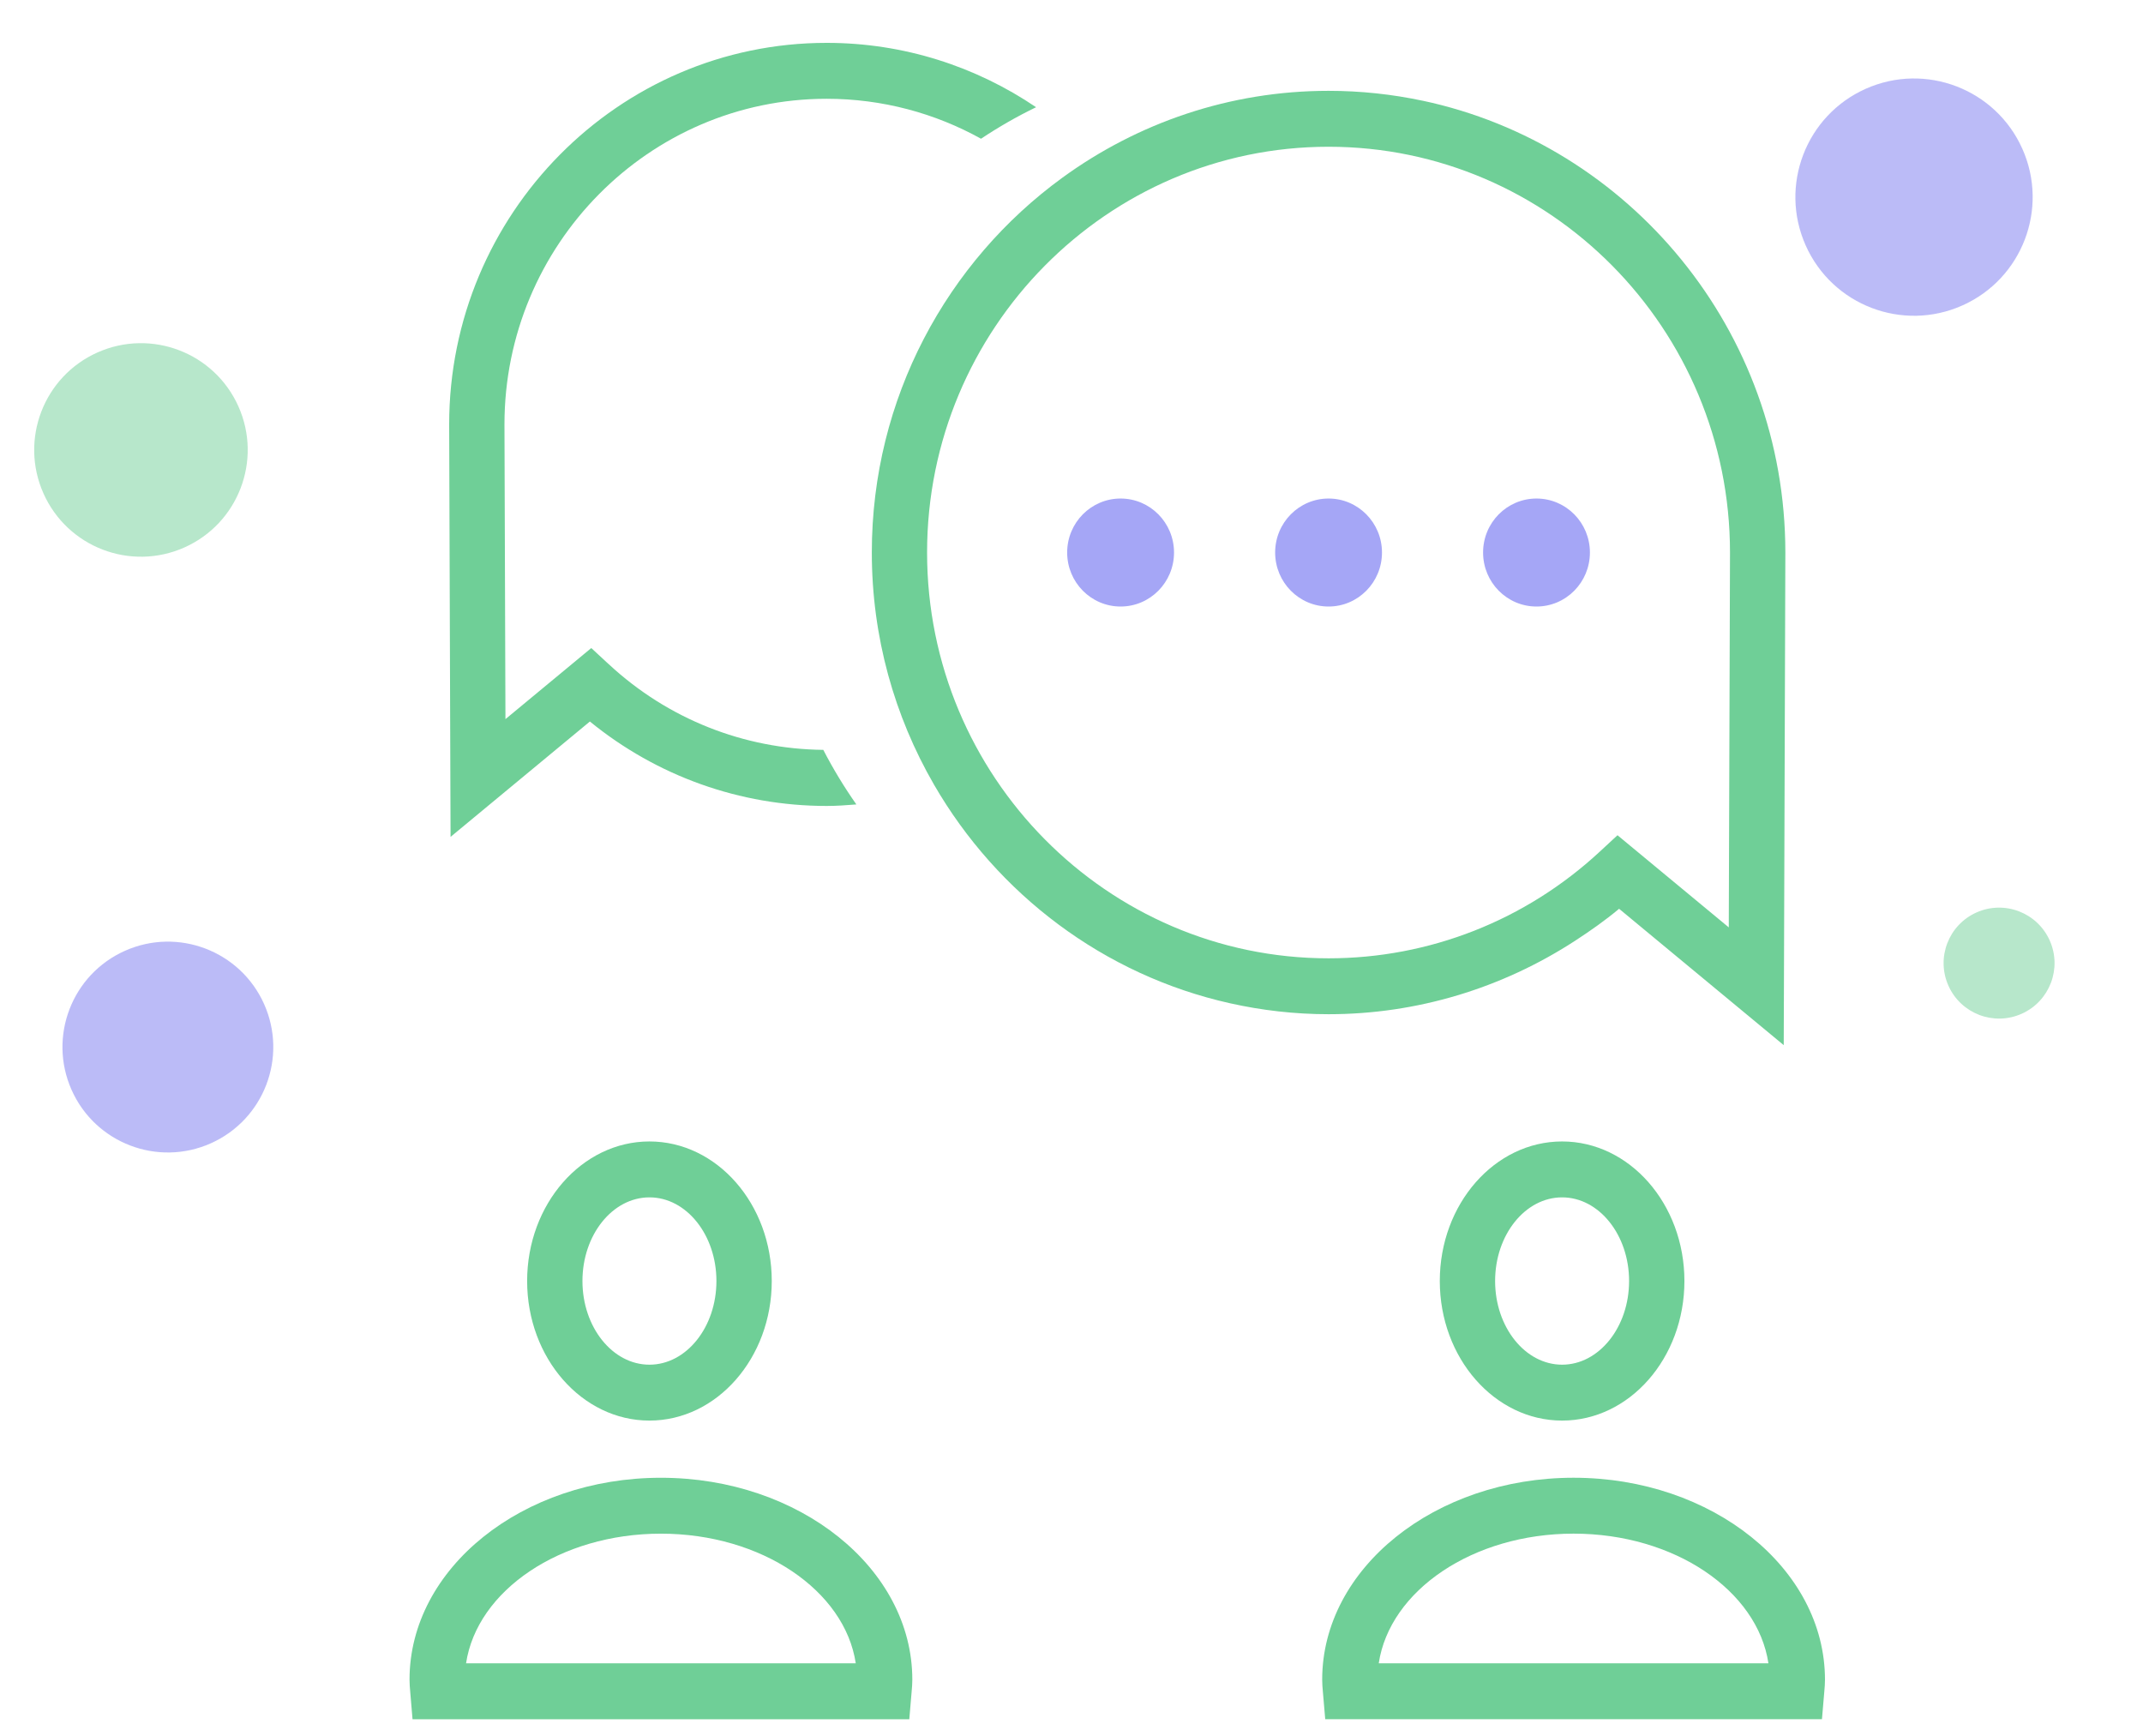
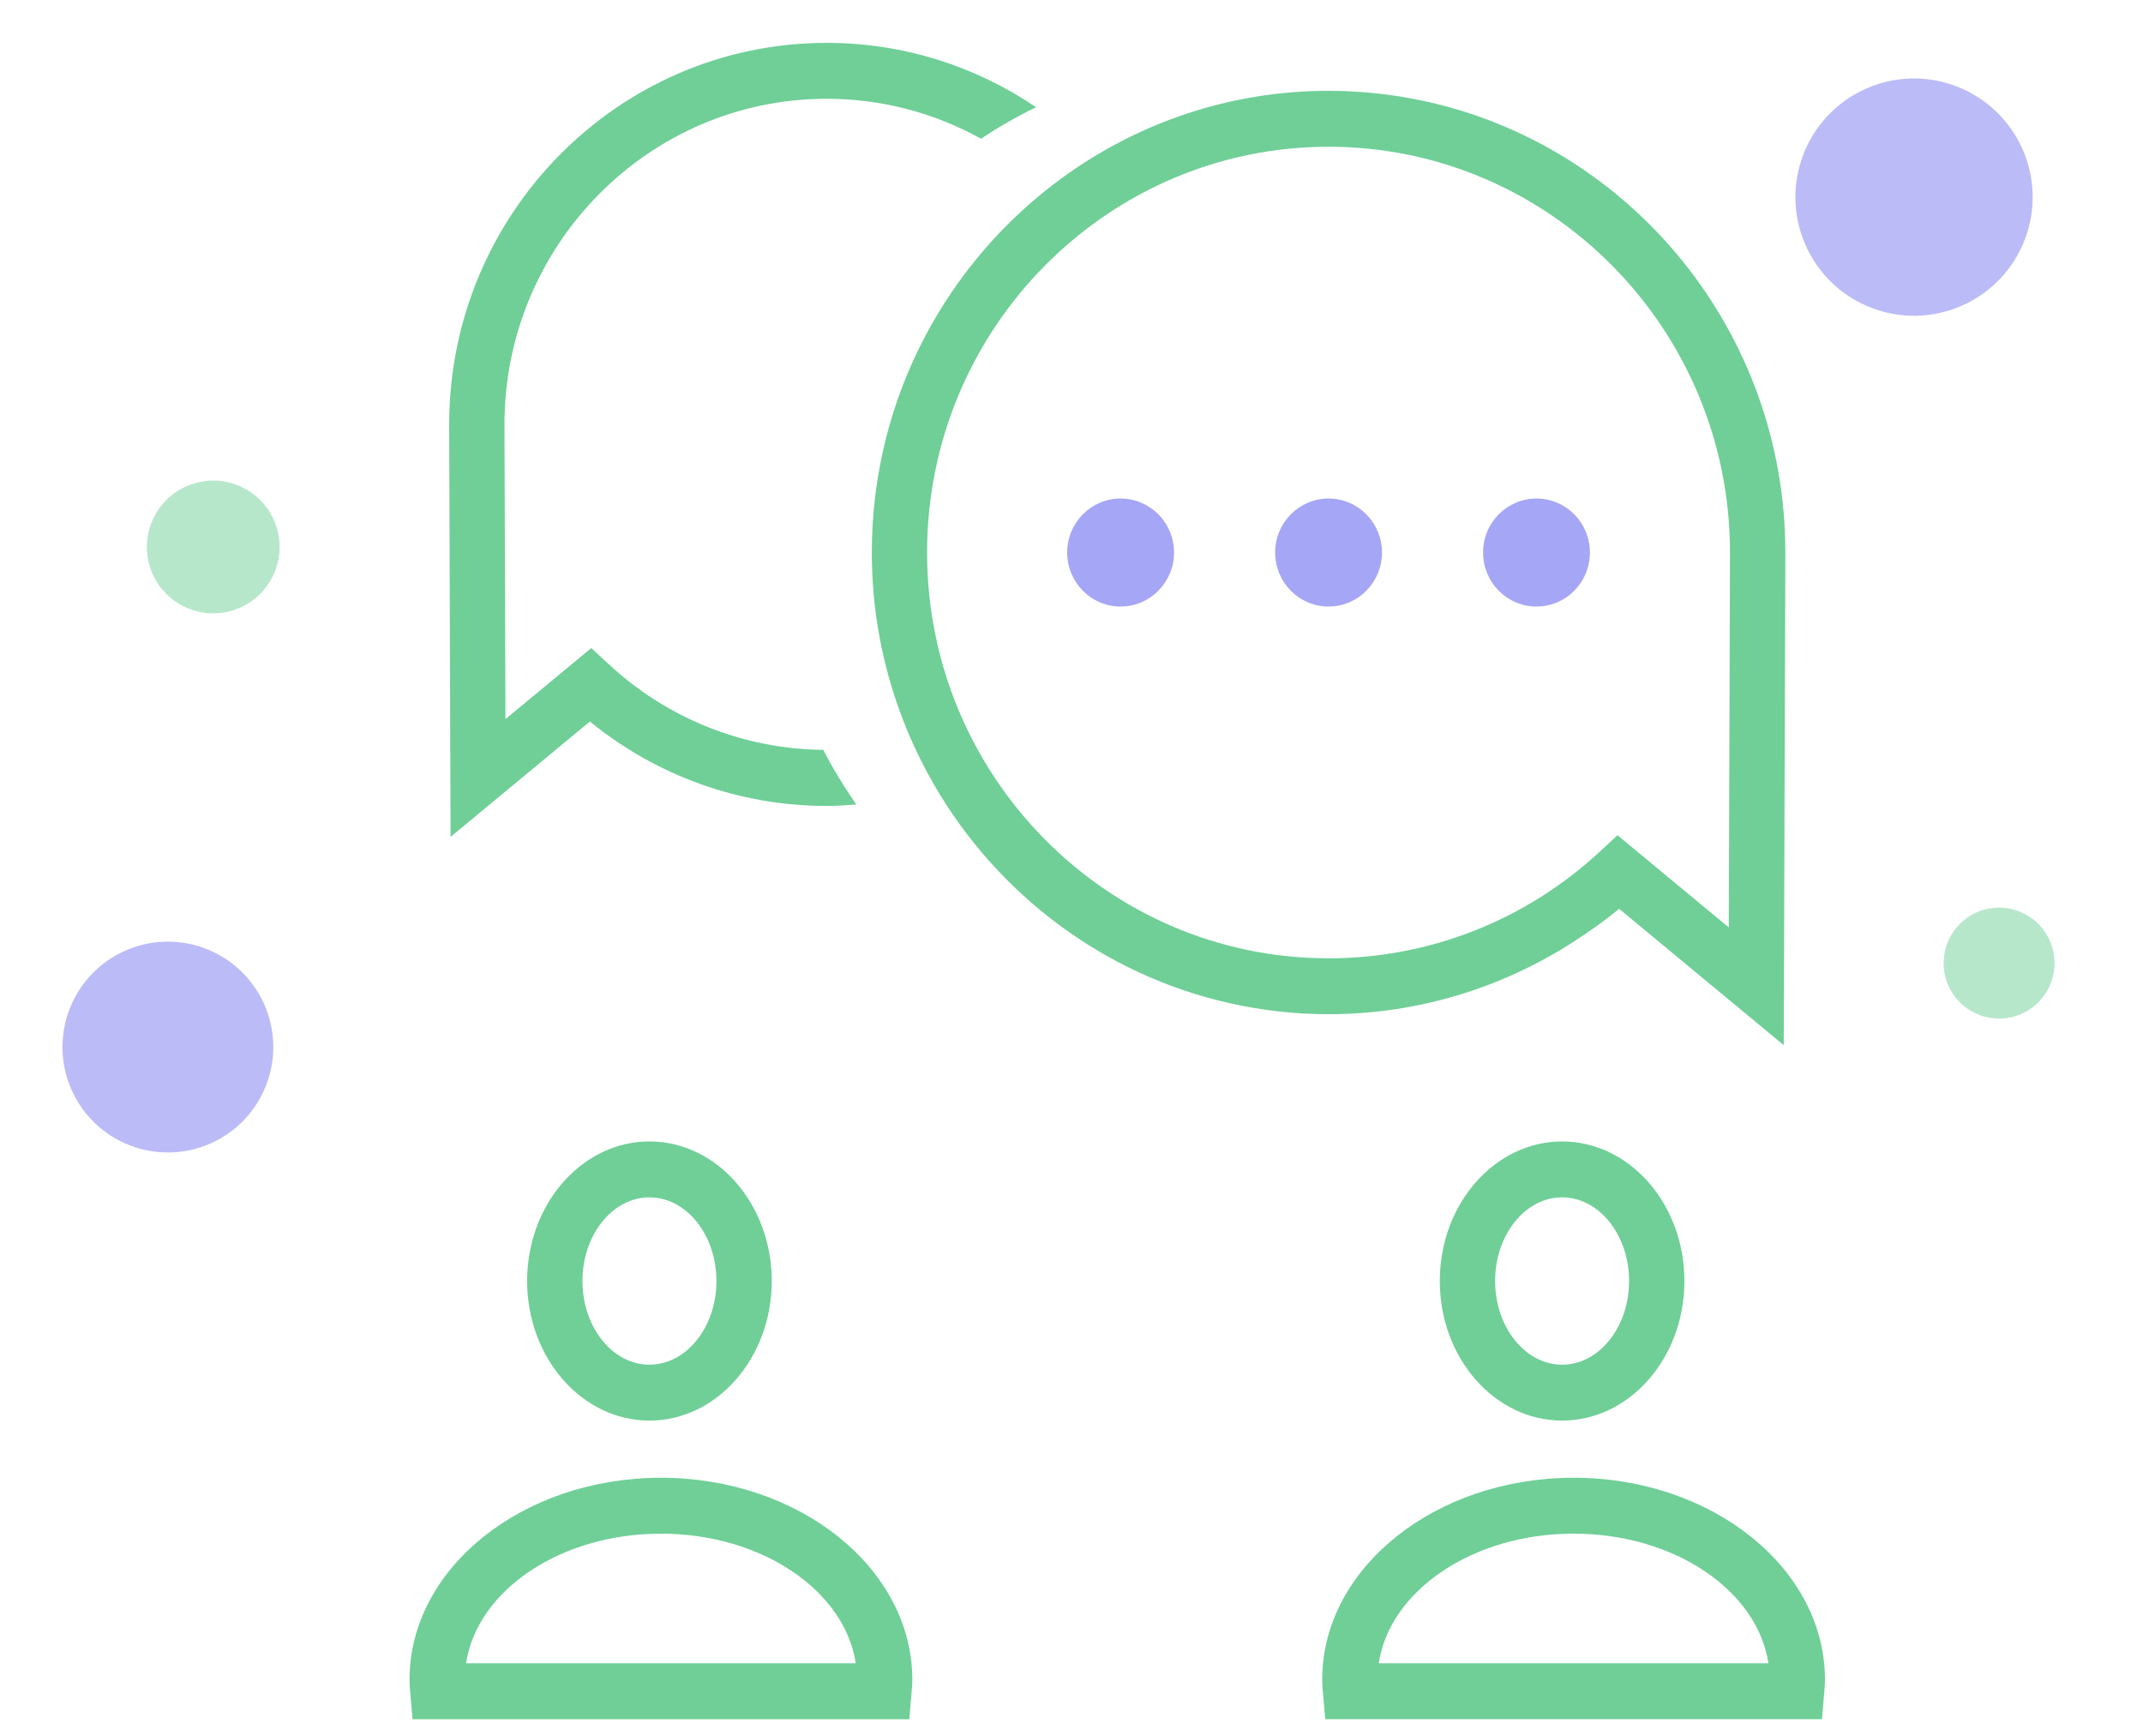
<svg xmlns="http://www.w3.org/2000/svg" width="100" height="81" viewBox="0 0 100 81" fill="none">
+   <circle opacity="0.5" cx="93.285" cy="44.938" r="2.588" transform="rotate(155.982 93.2846 44.9378)" fill="#6FCF97" />
+   <circle cx="89.316" cy="9.197" r="5.535" transform="rotate(155.982 89.3156 9.19729)" fill="#7879F1" fill-opacity="0.5" />
+   <circle cx="7.834" cy="48.854" r="4.918" transform="rotate(155.982 7.83379 48.8543)" fill="#7879F1" fill-opacity="0.5" />
+   <circle opacity="0.5" cx="9.951" cy="25.521" r="3.097" transform="rotate(155.982 9.9508 25.5209)" fill="#6FCF97" />
  <path d="M28.416 31.001L27.591 30.237L23.586 33.554C23.57 28.947 23.54 20.125 23.54 19.803C23.54 11.425 30.285 4.609 38.574 4.609C41.183 4.609 43.638 5.286 45.778 6.473C46.599 5.927 47.455 5.434 48.348 5.003C45.549 3.109 42.188 2 38.574 2C28.861 2 20.96 9.986 20.96 19.802C20.96 20.237 21.015 36.305 21.015 36.305L21.025 39.048L27.526 33.665C30.651 36.214 34.534 37.605 38.576 37.605C39.044 37.605 39.502 37.571 39.961 37.534C39.392 36.724 38.876 35.874 38.418 34.988C34.703 34.95 31.157 33.541 28.417 31L28.416 31.001Z" fill="#6FCF97" />
  <path d="M66.372 4.697C64.959 4.398 63.495 4.238 61.996 4.238C57.366 4.238 53.08 5.742 49.581 8.286C44.197 12.2 40.682 18.581 40.682 25.779C40.682 29.724 41.741 33.422 43.581 36.605C46.535 41.72 51.513 45.498 57.399 46.812C58.88 47.143 60.417 47.322 61.996 47.322C66.117 47.322 70.09 46.112 73.504 43.892C74.21 43.433 74.9 42.948 75.553 42.403L83.235 48.765L83.245 46.022C83.245 46.022 83.311 26.313 83.311 25.781C83.31 15.418 76.032 6.743 66.373 4.696L66.372 4.697ZM80.671 43.271L75.478 38.971L74.653 39.735C71.191 42.946 66.695 44.714 61.995 44.714C51.665 44.714 43.261 36.221 43.261 25.781C43.261 15.34 51.665 6.847 61.995 6.847C72.325 6.847 80.728 15.341 80.728 25.781C80.729 26.189 80.69 37.836 80.671 43.271L80.671 43.271Z" fill="#6FCF97" />
+   <path d="M52.291 28.3C53.668 28.3 54.784 27.172 54.784 25.78C54.784 24.389 53.668 23.261 52.291 23.261C50.915 23.261 49.798 24.388 49.798 25.78C49.798 27.172 50.915 28.3 52.291 28.3Z" fill="#A5A6F6" />
+   <path d="M64.488 25.78C64.488 27.172 63.372 28.3 61.996 28.3C60.619 28.3 59.503 27.172 59.503 25.78C59.503 24.388 60.619 23.261 61.996 23.261C63.372 23.261 64.488 24.389 64.488 25.78Z" fill="#A5A6F6" />
  <path d="M74.191 25.78C74.191 27.172 73.076 28.3 71.698 28.3C70.322 28.3 69.206 27.172 69.206 25.78C69.206 24.388 70.322 23.261 71.698 23.261C73.076 23.261 74.191 24.389 74.191 25.78Z" fill="#A5A6F6" />
-   <path d="M64.488 25.78C64.488 27.172 63.372 28.3 61.996 28.3C60.619 28.3 59.503 27.172 59.503 25.78C59.503 24.388 60.619 23.261 61.996 23.261C63.372 23.261 64.488 24.389 64.488 25.78Z" fill="#A5A6F6" />
-   <path d="M54.784 25.78C54.784 27.172 53.668 28.3 52.291 28.3C50.915 28.3 49.798 27.172 49.798 25.78C49.798 24.388 50.915 23.261 52.291 23.261C53.668 23.261 54.784 24.389 54.784 25.78Z" fill="#A5A6F6" />
-   <path d="M19.142 78.932L19.25 80.218H42.431L42.541 78.923C42.558 78.74 42.572 78.558 42.572 78.373C42.572 73.178 37.309 68.951 30.84 68.951C24.371 68.951 19.11 73.177 19.11 78.373C19.111 78.561 19.125 78.746 19.142 78.932L19.142 78.932ZM30.84 71.559C35.539 71.559 39.422 74.21 39.933 77.609L21.748 77.609C22.259 74.21 26.142 71.559 30.84 71.559L30.84 71.559Z" fill="#6FCF97" />
-   <path d="M24.598 59.771C24.598 63.363 27.157 66.283 30.305 66.283C33.453 66.283 36.013 63.361 36.013 59.771C36.013 56.179 33.453 53.259 30.305 53.259C27.157 53.259 24.598 56.18 24.598 59.771ZM33.431 59.771C33.431 61.923 32.029 63.675 30.305 63.675C28.581 63.675 27.179 61.923 27.179 59.771C27.179 57.619 28.581 55.868 30.305 55.868C32.029 55.867 33.431 57.619 33.431 59.771Z" fill="#6FCF97" />
-   <path d="M73.43 68.95C66.961 68.95 61.698 73.177 61.698 78.372C61.698 78.557 61.712 78.74 61.729 78.922L61.84 80.217H85.019L85.129 78.922C85.146 78.74 85.16 78.557 85.16 78.372C85.159 73.176 79.897 68.95 73.429 68.95H73.43ZM64.337 77.608C64.848 74.209 68.731 71.558 73.43 71.558C78.127 71.558 82.01 74.209 82.521 77.608H64.337Z" fill="#6FCF97" />
-   <path d="M78.601 59.771C78.601 56.179 76.041 53.259 72.893 53.259C69.746 53.259 67.186 56.181 67.186 59.771C67.186 63.363 69.746 66.283 72.893 66.283C76.041 66.283 78.601 63.363 78.601 59.771ZM69.767 59.771C69.767 57.619 71.169 55.868 72.893 55.868C74.617 55.868 76.019 57.619 76.019 59.771C76.019 61.923 74.617 63.675 72.893 63.675C71.17 63.674 69.767 61.923 69.767 59.771Z" fill="#6FCF97" />
-   <circle cx="7.834" cy="48.854" r="4.918" transform="rotate(155.982 7.83379 48.8543)" fill="#7879F1" fill-opacity="0.5" />
-   <circle cx="89.316" cy="9.197" r="5.535" transform="rotate(155.982 89.3156 9.19729)" fill="#7879F1" fill-opacity="0.5" />
-   <circle opacity="0.5" cx="6.577" cy="20.994" r="4.981" transform="rotate(155.982 6.57726 20.9941)" fill="#6FCF97" />
-   <circle opacity="0.5" cx="93.285" cy="44.938" r="2.588" transform="rotate(155.982 93.2846 44.9378)" fill="#6FCF97" />
+   <path fill-rule="evenodd" clip-rule="evenodd" d="M30.305 66.283C27.157 66.283 24.598 63.363 24.598 59.771C24.598 56.18 27.157 53.259 30.305 53.259C33.453 53.259 36.013 56.179 36.013 59.771C36.013 63.361 33.453 66.283 30.305 66.283ZM30.305 63.675C32.029 63.675 33.431 61.923 33.431 59.771C33.431 57.619 32.029 55.867 30.305 55.868C28.581 55.868 27.179 57.619 27.179 59.771C27.179 61.923 28.581 63.675 30.305 63.675Z" fill="#6FCF97" />
+   <path fill-rule="evenodd" clip-rule="evenodd" d="M19.25 80.218L19.142 78.932C19.124 78.746 19.111 78.561 19.11 78.373C19.11 73.177 24.371 68.951 30.84 68.951C37.309 68.951 42.572 73.178 42.572 78.373C42.572 78.558 42.558 78.74 42.541 78.923L42.431 80.218H19.25ZM39.933 77.609C39.422 74.21 35.539 71.559 30.84 71.559C26.143 71.559 22.259 74.21 21.748 77.609L39.933 77.609Z" fill="#6FCF97" />
+   <path fill-rule="evenodd" clip-rule="evenodd" d="M72.893 53.259C76.041 53.259 78.601 56.179 78.601 59.771C78.601 63.363 76.041 66.283 72.893 66.283C69.746 66.283 67.186 63.363 67.186 59.771C67.186 56.181 69.746 53.259 72.893 53.259ZM72.893 55.868C71.169 55.868 69.767 57.619 69.767 59.771C69.767 61.923 71.17 63.674 72.893 63.675C74.617 63.675 76.019 61.923 76.019 59.771C76.019 57.619 74.617 55.868 72.893 55.868Z" fill="#6FCF97" />
+   <path fill-rule="evenodd" clip-rule="evenodd" d="M61.698 78.372C61.698 73.177 66.961 68.95 73.43 68.95C79.898 68.95 85.159 73.176 85.16 78.372C85.16 78.557 85.146 78.74 85.129 78.922L85.019 80.217H61.84L61.729 78.922C61.712 78.74 61.698 78.557 61.698 78.372ZM73.43 71.558C68.731 71.558 64.848 74.209 64.337 77.608H82.521C82.01 74.209 78.127 71.558 73.43 71.558Z" fill="#6FCF97" />
</svg>
